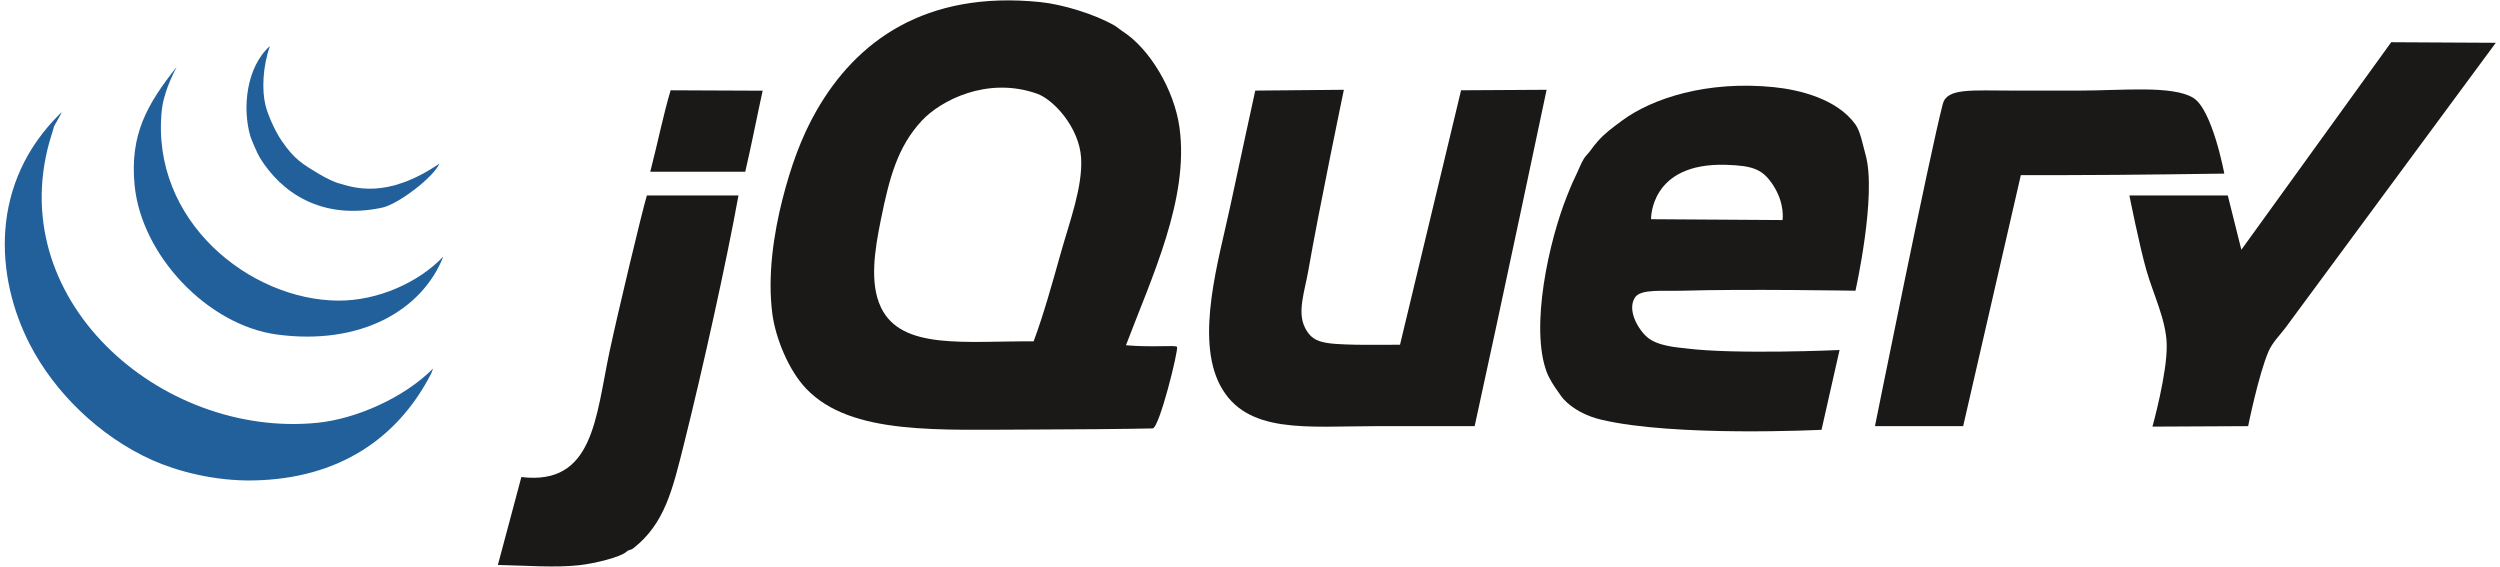
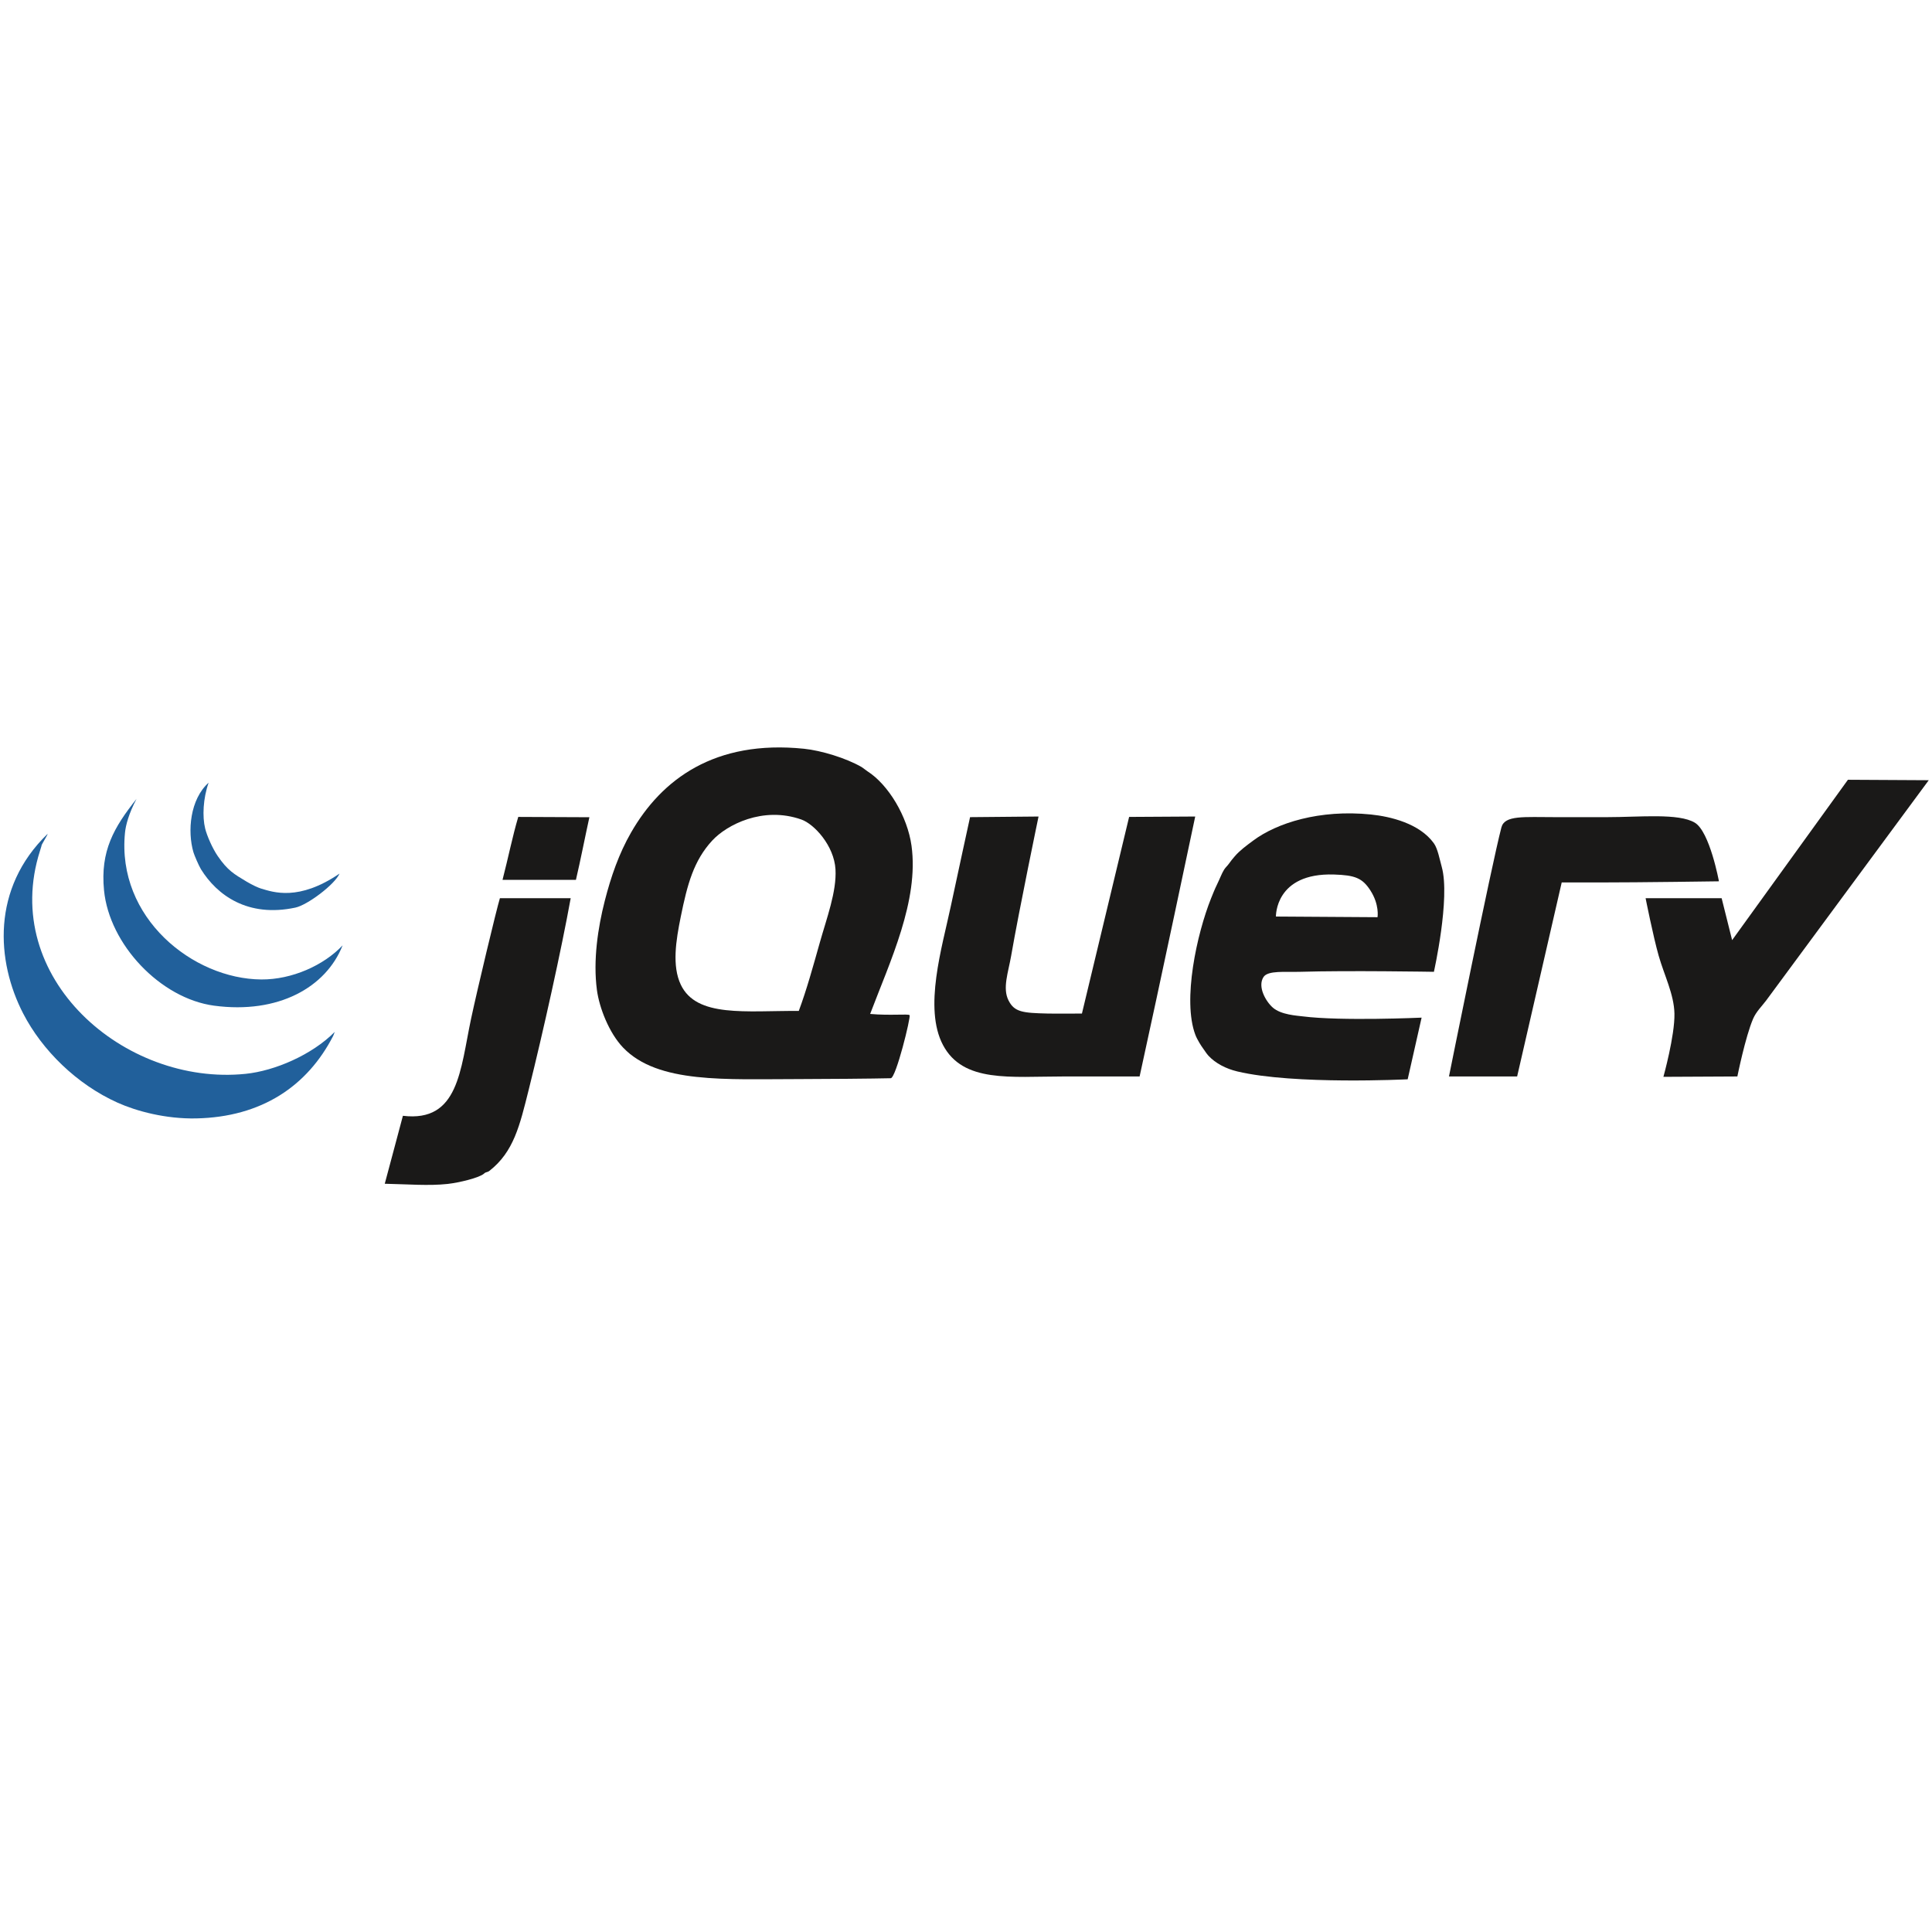
- <svg xmlns="http://www.w3.org/2000/svg" width="512px" height="116px" viewBox="0 0 512 116" version="1.1">
+ <svg xmlns="http://www.w3.org/2000/svg" width="50" height="50" viewBox="0 0 512 116" version="1.1">
  <defs />
  <g stroke="none" stroke-width="1" fill="none" fill-rule="evenodd">
    <g>
      <path d="M489.718,8.646 L511.139,8.764 C511.139,8.764 471.314,62.728 468.062,67.126 C467.006,68.55 465.401,70.086 464.588,71.99 C462.531,76.776 460.419,87.275 460.419,87.275 L440.82,87.373 C440.82,87.373 443.87,76.429 443.744,70.6 C443.633,65.508 441.034,60.422 439.576,55.315 C438.102,50.146 436.101,40.029 436.101,40.029 L456.251,40.029 L459.03,51.146 L489.718,8.646" fill="#1A1918" />
      <path d="M449.157,20.027 C453.11,22.41 455.536,35.556 455.536,35.556 C455.536,35.556 434.852,35.861 423.596,35.861 L413.869,35.861 L402.057,87.275 L383.993,87.275 C383.993,87.275 395.235,31.401 397.889,21.271 C398.75,17.992 403.781,18.554 412.278,18.554 L425.847,18.554 C434.609,18.554 444.85,17.435 449.157,20.027" fill="#1A1918" />
      <path d="M365.06,45.067 C365.06,45.067 365.623,41.766 363.149,37.945 C361.037,34.687 359.086,33.929 353.527,33.756 C337.832,33.262 338.137,44.893 338.137,44.893 L365.06,45.067 L365.06,45.067 Z M382.082,31.748 C384.383,40.044 379.998,59.539 379.998,59.539 C379.998,59.539 357.104,59.157 344.564,59.539 C340.665,59.658 335.998,59.115 334.837,60.929 C333.204,63.471 335.434,67.384 337.324,69.037 C339.499,70.94 343.736,71.156 345.259,71.35 C355.437,72.643 376.74,71.684 376.74,71.684 L373.05,88.025 C373.05,88.025 342.946,89.533 327.889,85.94 C324.916,85.232 322.129,83.801 320.246,81.772 C319.732,81.217 319.287,80.46 318.8,79.806 C318.412,79.284 317.28,77.569 316.772,76.213 C313.333,67.049 317.175,49.492 320.941,40.085 C321.378,38.994 321.927,37.612 322.505,36.437 C323.227,34.972 323.838,33.318 324.415,32.442 C324.803,31.838 325.284,31.449 325.687,30.879 C326.152,30.205 326.693,29.552 327.194,28.969 C328.583,27.357 330.161,26.217 332.058,24.801 C338.331,20.103 349.684,16.456 363.323,17.852 C368.458,18.38 376.212,20.214 379.998,25.495 C381.012,26.906 381.513,29.705 382.082,31.748 L382.082,31.748 L382.082,31.748 Z" fill="#1A1918" />
      <path d="M299.229,18.491 L316.745,18.387 C316.745,18.387 306.983,64.694 302.008,87.275 L281.859,87.275 C267.776,87.275 255.235,89.019 249.899,78.937 C244.723,69.148 249.663,53.05 251.983,42.113 C253.623,34.374 257.077,18.554 257.077,18.554 L275.225,18.387 C275.225,18.387 270.097,43.017 267.963,55.315 C267.199,59.72 265.623,63.868 267.269,67.126 C268.832,70.225 271.021,70.447 277.69,70.6 C279.803,70.649 286.723,70.6 286.723,70.6 L299.229,18.491" fill="#1A1918" />
      <path d="M217.244,51.84 C219.078,45.324 221.753,38.258 221.413,32.386 C221.045,26.106 215.779,20.388 212.381,19.186 C202.147,15.573 192.566,20.624 188.758,24.744 C183.832,30.08 182.164,36.313 180.42,44.893 C179.122,51.264 178.058,57.989 180.42,62.957 C184.602,71.74 197.644,69.822 211.686,69.906 C213.77,64.32 215.493,58.045 217.244,51.84 L217.244,51.84 L217.244,51.84 Z M241.562,26.134 C243.563,40.682 235.886,56.74 230.598,70.704 C235.99,71.191 240.715,70.629 241.055,71.031 C241.409,71.552 237.441,87.699 236.058,87.74 C231.779,87.852 217.599,87.97 211.686,87.97 C192.391,87.97 174.341,89.227 165.136,79.633 C161.398,75.735 158.813,69.05 158.187,64.347 C157.145,56.496 158.451,47.852 160.272,40.725 C161.919,34.29 164.03,28.218 167.22,22.659 C175.328,8.507 189.432,-1.998 213.075,0.427 C217.661,0.899 224.247,2.907 228.361,5.29 C228.645,5.457 229.64,6.249 229.868,6.388 C235.427,9.925 240.492,18.366 241.562,26.134 L241.562,26.134 L241.562,26.134 Z" fill="#1A1918" />
      <path d="M156.193,18.574 C155.026,23.889 153.859,29.914 152.629,35.166 L133.175,35.166 C134.682,29.344 135.836,23.556 137.344,18.491 C143.569,18.491 149.357,18.574 156.193,18.574" fill="#1A1918" />
      <path d="M132.48,40.029 L151.239,40.029 C148.787,53.606 143.931,75.505 140.123,90.749 C137.74,100.288 136.149,107.25 129.701,112.287 C129.124,112.739 128.792,112.524 128.312,112.982 C127.123,114.115 121.627,115.429 118.585,115.761 C113.638,116.297 108.045,115.831 101.965,115.706 C103.556,109.891 105.356,102.908 106.774,97.697 C121.593,99.49 121.969,85.482 124.838,71.99 C126.498,64.194 131.529,43.156 132.48,40.029" fill="#1A1918" />
      <g transform="translate(0, 8.827586)" fill="#21609B">
        <path d="M88.708,66.637 L88.306,67.678 C81.455,81.018 69.317,89.203 52.003,89.564 C43.909,89.73 36.197,87.654 31.159,85.395 C20.287,80.511 11.142,71.451 6.148,61.773 C-1.016,47.898 -2.308,28.596 12.588,14.18 C12.818,14.18 10.781,17.306 11.011,17.306 L10.601,18.64 C-0.133,52.247 32.938,81.046 65.086,77.752 C72.812,76.961 82.664,72.73 88.708,66.637" />
        <path d="M69.254,52.74 C77.342,52.796 85.79,49.016 90.793,43.708 C86.416,54.818 73.744,61.96 56.749,59.688 C42.52,57.784 28.964,43.465 27.568,29.117 C26.547,18.675 30.186,12.443 36.183,4.884 C34.099,8.837 33.32,11.887 33.126,13.832 C30.848,36.42 51.17,52.622 69.254,52.74" />
        <path d="M89.981,24.685 C88.723,27.569 81.484,33.015 78.287,33.696 C65.628,36.392 57.521,30.389 53.274,23.559 C52.643,22.538 51.476,19.752 51.267,19.043 C49.62,13.443 50.377,4.974 55.29,0.589 C53.81,4.758 53.594,9.6 54.373,12.748 C54.845,14.652 56.283,17.974 57.722,20.064 C60.34,23.872 62.001,24.797 65.364,26.818 C66.879,27.728 68.504,28.458 69.206,28.659 C72.395,29.597 79.128,32.071 89.981,24.685" />
      </g>
    </g>
  </g>
</svg>
